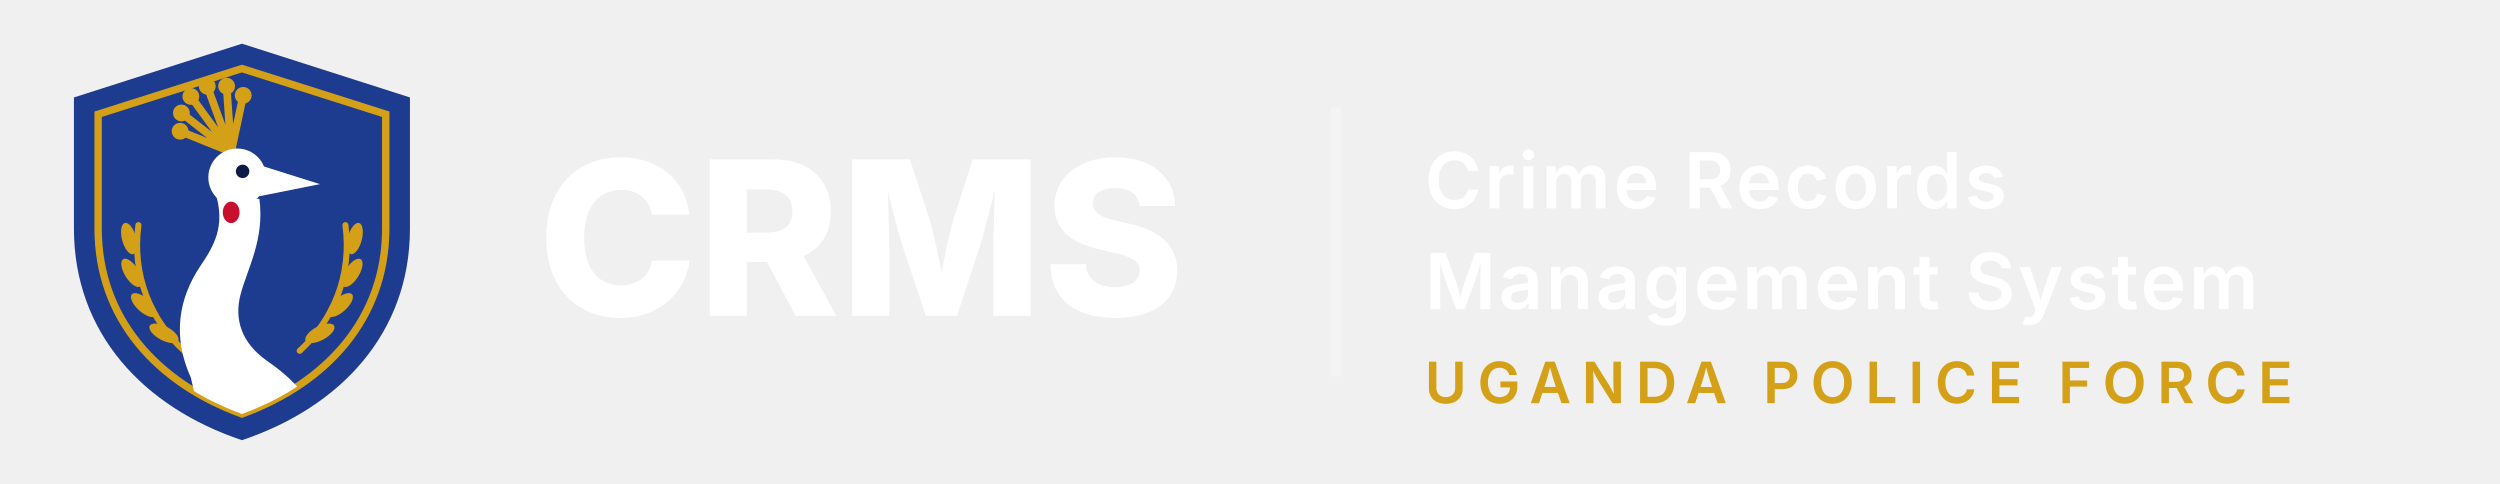
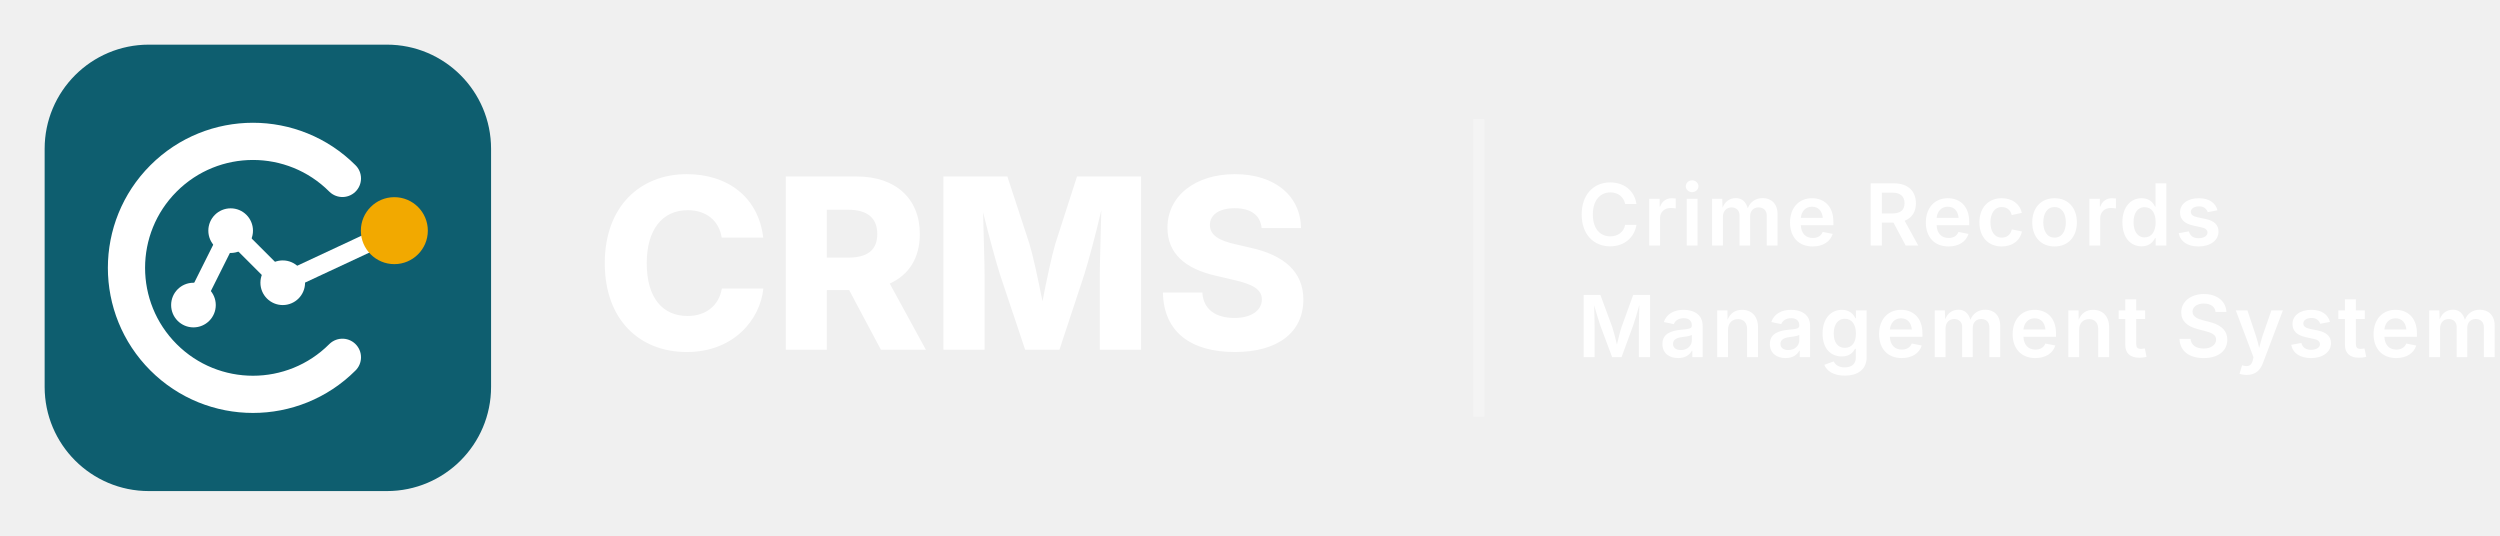
- <svg xmlns="http://www.w3.org/2000/svg" viewBox="0 0 372 72" role="img" aria-label="CRMS — Crime Records Management System">
+ <svg xmlns="http://www.w3.org/2000/svg" viewBox="0 0 336 72" role="img" aria-label="CRMS — Crime Records Management System">
  <g transform="translate(4 4)">
-     <defs>
-       <clipPath id="crms-l-r">
-         <path d="M32 6.2 53.4 13V30c0 13.4-8.8 23-21.4 27.6C19.4 53 10.6 43.4 10.6 30V13Z" />
-       </clipPath>
-     </defs>
-     <path d="M32 2.5 57 10.5V30c0 15.6-10.4 26.6-25 31.5C17.4 56.6 7 45.6 7 30V10.5Z" fill="#1D3C8F" />
-     <path d="M32 6.2 53.4 13V30c0 13.4-8.8 23-21.4 27.6C19.4 53 10.6 43.4 10.6 30V13Z" fill="none" stroke="#D4A017" stroke-width="1.1" />
-     <path d="M16.6 29.5C15.6 37 18.4 43.6 23.4 48.2M47.4 29.5C48.4 37 45.6 43.6 40.6 48.2" fill="none" stroke="#D4A017" stroke-width=".9" stroke-linecap="round" />
-     <g fill="#D4A017">
-       <ellipse cx="15.2" cy="31.5" rx="1.05" ry="2.4" transform="rotate(-15 15.2 31.5)" />
-       <ellipse cx="15.6" cy="36.6" rx="1.05" ry="2.4" transform="rotate(-32 15.6 36.6)" />
-       <ellipse cx="17.4" cy="41.4" rx="1.05" ry="2.4" transform="rotate(-48 17.4 41.4)" />
-       <ellipse cx="20.4" cy="45.6" rx="1.05" ry="2.4" transform="rotate(-62 20.4 45.6)" />
-       <ellipse cx="48.8" cy="31.5" rx="1.05" ry="2.4" transform="rotate(15 48.8 31.5)" />
-       <ellipse cx="48.4" cy="36.6" rx="1.05" ry="2.4" transform="rotate(32 48.4 36.6)" />
-       <ellipse cx="46.6" cy="41.4" rx="1.05" ry="2.4" transform="rotate(48 46.6 41.4)" />
-       <ellipse cx="43.6" cy="45.6" rx="1.05" ry="2.4" transform="rotate(62 43.6 45.6)" />
+     <rect x="2" y="2" width="60" height="60" rx="14" fill="#0E5E6F" />
+     <path d="M42.02 44.02A17 17 0 1 1 42.02 19.98" fill="none" stroke="#FFFFFF" stroke-width="5" stroke-linecap="round" />
+     <path d="M22 37L27 27L34 34L49 27" fill="none" stroke="#FFFFFF" stroke-width="2.5" stroke-linecap="round" stroke-linejoin="round" />
+     <g fill="#FFFFFF">
+       <circle cx="22" cy="37" r="3" />
+       <circle cx="27" cy="27" r="3" />
+       <circle cx="34" cy="34" r="3" />
    </g>
-     <path d="M30.4 18.6L22.8 15.53M30.4 18.6L22.99 12.81M30.4 18.6L24.4 10.35M30.4 18.6L26.84 8.83M30.4 18.6L29.72 8.82M30.4 18.6L32.19 10.19" stroke="#D4A017" stroke-width="1.15" stroke-linecap="round" />
-     <g fill="#D4A017">
-       <circle cx="22.8" cy="15.53" r="1.25" />
-       <circle cx="22.99" cy="12.81" r="1.25" />
-       <circle cx="24.4" cy="10.35" r="1.25" />
-       <circle cx="26.84" cy="8.83" r="1.25" />
-       <circle cx="29.72" cy="8.82" r="1.25" />
-       <circle cx="32.19" cy="10.19" r="1.25" />
-     </g>
-     <path d="M28.2 25.2C29.4 29.6 28 32.4 25.8 35.6 22.6 40.4 21.6 46 24.4 52.2L26.2 60H44C42.6 55.4 39.4 52.2 35.6 49.6 32 47 30.8 43.6 31.8 39.8 32.8 36 35.4 31.6 34.6 25.6Z" fill="#FFFFFF" clip-path="url(#crms-l-r)" />
-     <circle cx="31.3" cy="22.4" r="4.3" fill="#FFFFFF" />
-     <path d="M34.4 20.5 43.6 23.4 34.6 25.2Z" fill="#FFFFFF" />
-     <circle cx="32.1" cy="21.5" r="1" fill="#0B1B45" />
-     <ellipse cx="30.4" cy="27.6" rx="1.25" ry="1.6" fill="#C8102E" />
+     <circle cx="49" cy="27" r="4.5" fill="#F2A900" />
  </g>
  <text x="80" y="47" font-family="Inter, 'Segoe UI', Roboto, Arial, sans-serif" font-size="32" font-weight="800" textLength="104" lengthAdjust="spacingAndGlyphs" fill="#FFFFFF">CRMS</text>
  <rect x="198" y="16" width="1.5" height="40" fill="rgba(255,255,255,.28)" />
-   <text x="212" y="31" font-family="Inter, 'Segoe UI', Roboto, Arial, sans-serif" font-size="11.5" font-weight="600" letter-spacing=".4" fill="#FFFFFF">Crime Records</text>
-   <text x="212" y="46" font-family="Inter, 'Segoe UI', Roboto, Arial, sans-serif" font-size="11.5" font-weight="600" letter-spacing=".4" fill="#FFFFFF">Management System</text>
-   <text x="212" y="60" font-family="Inter, 'Segoe UI', Roboto, Arial, sans-serif" font-size="8.5" font-weight="600" letter-spacing="1.6" fill="#D4A017">UGANDA POLICE FORCE</text>
+   <text x="212" y="33" font-family="Inter, 'Segoe UI', Roboto, Arial, sans-serif" font-size="11.5" font-weight="600" letter-spacing=".4" fill="#FFFFFF">Crime Records</text>
+   <text x="212" y="48" font-family="Inter, 'Segoe UI', Roboto, Arial, sans-serif" font-size="11.5" font-weight="600" letter-spacing=".4" fill="#FFFFFF">Management System</text>
</svg>
